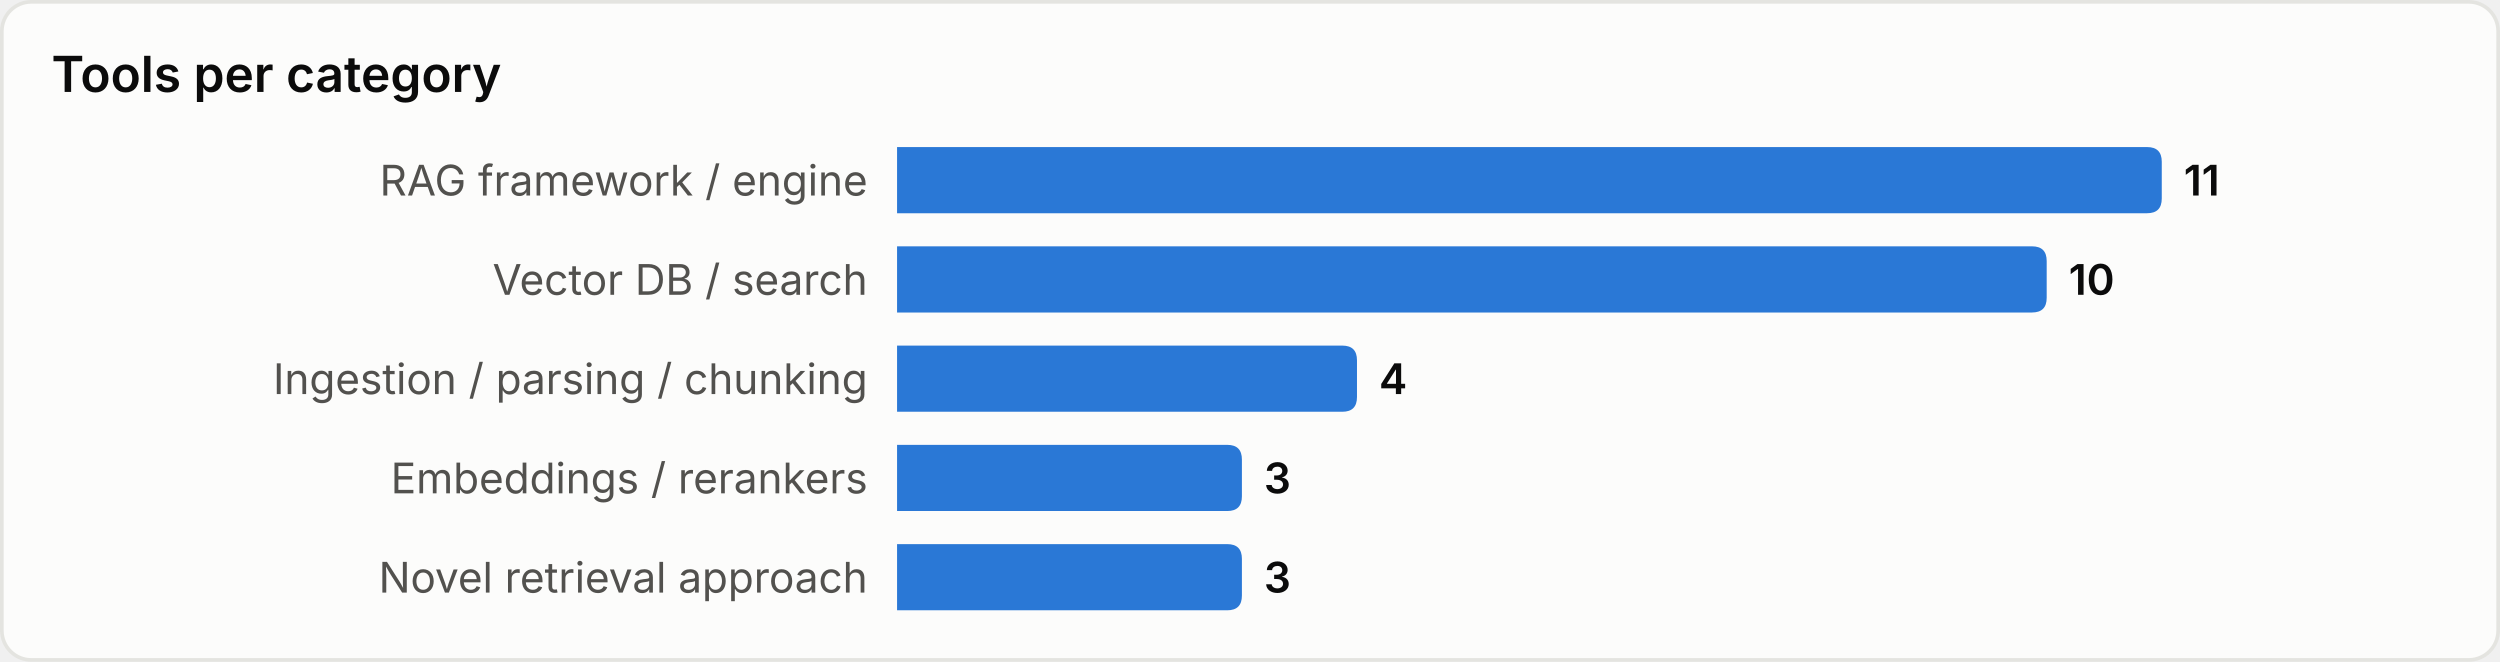
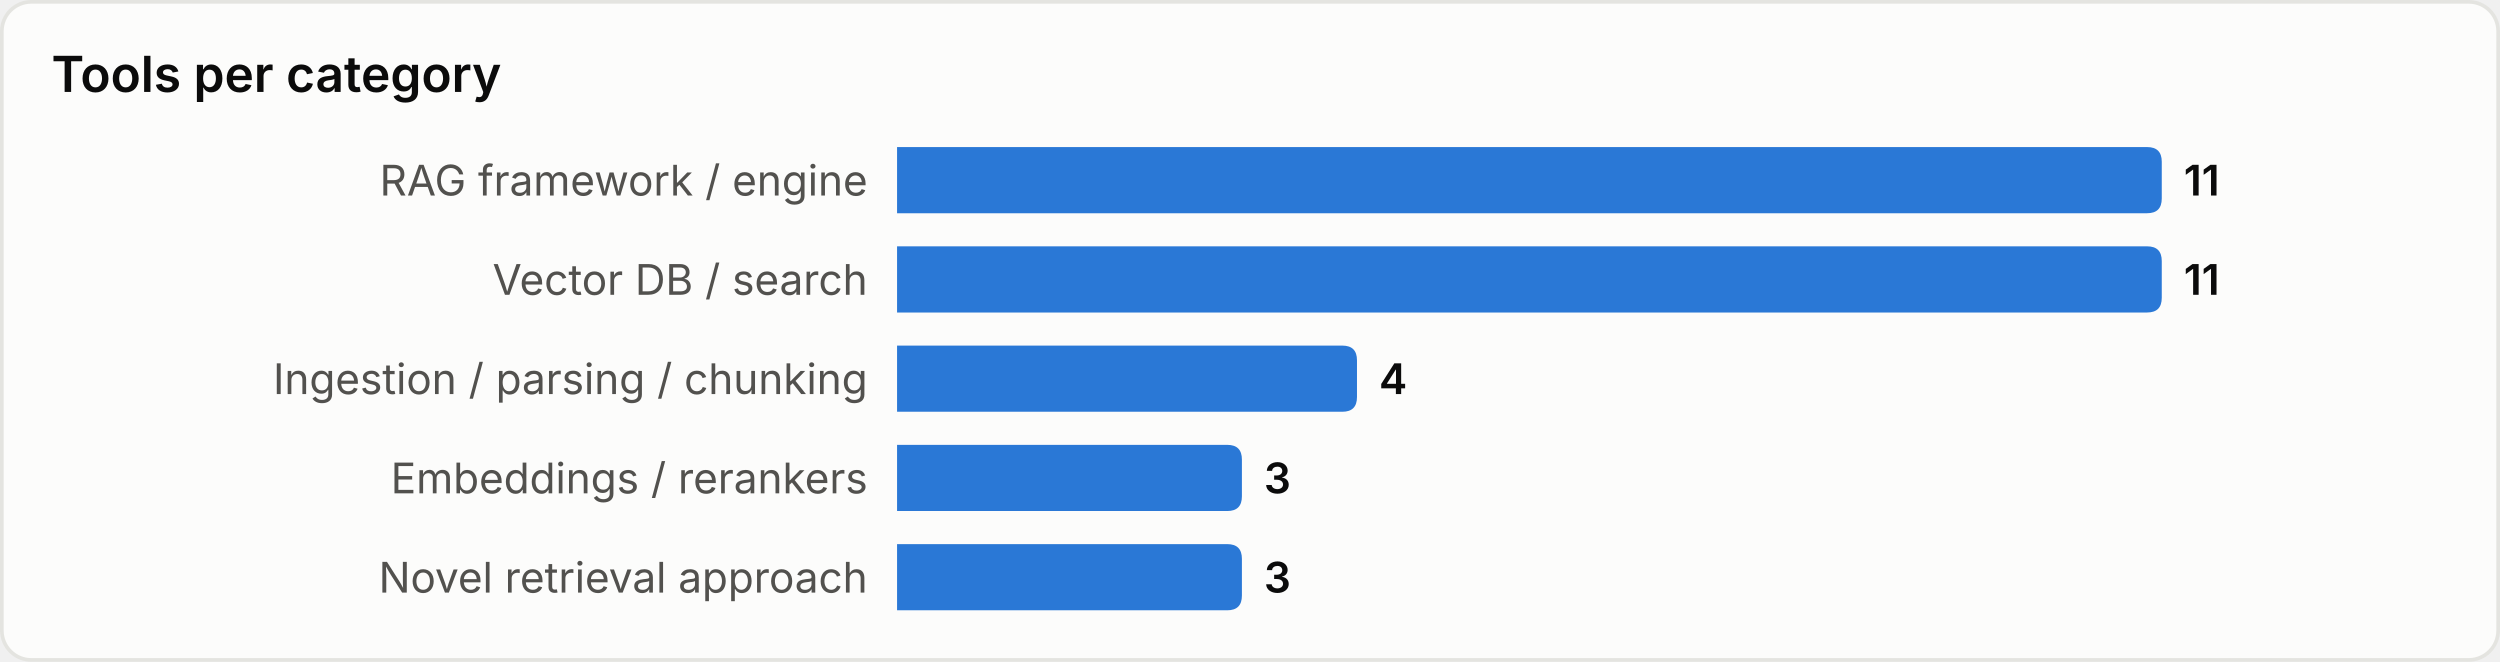
<svg xmlns="http://www.w3.org/2000/svg" width="680" height="180" viewBox="0 0 680 180" role="img" aria-label="Tools per category">
  <style>
text{font-family:system-ui,-apple-system,'Segoe UI',sans-serif}
.srf{fill:#fcfcfb;stroke:#e4e4e0}.ttl{fill:#0b0b0b;font-size:13.5px;font-weight:600}
.lbl{fill:#52514e;font-size:11.5px}.val{fill:#0b0b0b;font-size:11.5px;font-weight:600}
.bar{fill:#2a78d6}
@media(prefers-color-scheme:dark){
.srf{fill:#1a1a19;stroke:#33332f}.ttl{fill:#ffffff}
.lbl{fill:#c3c2b7}.val{fill:#ffffff}.bar{fill:#3987e5}
}
</style>
  <rect x="0.5" y="0.5" width="679" height="179" rx="8" class="srf" />
  <text x="14" y="25" class="ttl">Tools per category</text>
  <text x="236" y="49.0" class="lbl" text-anchor="end" dominant-baseline="central">RAG framework / engine</text>
  <path d="M244,40 h340.0 q4,0 4,4 v10 q0,4 -4,4 h-340.0 z" class="bar" />
  <text x="594.0" y="49.0" class="val" dominant-baseline="central">11</text>
  <text x="236" y="76.0" class="lbl" text-anchor="end" dominant-baseline="central">Vector DB / search</text>
-   <path d="M244,67 h308.7 q4,0 4,4 v10 q0,4 -4,4 h-308.7 z" class="bar" />
-   <text x="562.7" y="76.0" class="val" dominant-baseline="central">10</text>
+   <path d="M244,67 h340.0 q4,0 4,4 v10 q0,4 -4,4 h-340.0 z" class="bar" />
+   <text x="594.0" y="76.0" class="val" dominant-baseline="central">11</text>
  <text x="236" y="103.0" class="lbl" text-anchor="end" dominant-baseline="central">Ingestion / parsing / chunking</text>
  <path d="M244,94 h121.1 q4,0 4,4 v10 q0,4 -4,4 h-121.1 z" class="bar" />
  <text x="375.1" y="103.0" class="val" dominant-baseline="central">4</text>
  <text x="236" y="130.0" class="lbl" text-anchor="end" dominant-baseline="central">Embeddings / rerankers</text>
  <path d="M244,121 h89.8 q4,0 4,4 v10 q0,4 -4,4 h-89.8 z" class="bar" />
  <text x="343.8" y="130.0" class="val" dominant-baseline="central">3</text>
  <text x="236" y="157.0" class="lbl" text-anchor="end" dominant-baseline="central">Novel retrieval approach</text>
  <path d="M244,148 h89.8 q4,0 4,4 v10 q0,4 -4,4 h-89.8 z" class="bar" />
  <text x="343.8" y="157.0" class="val" dominant-baseline="central">3</text>
</svg>
